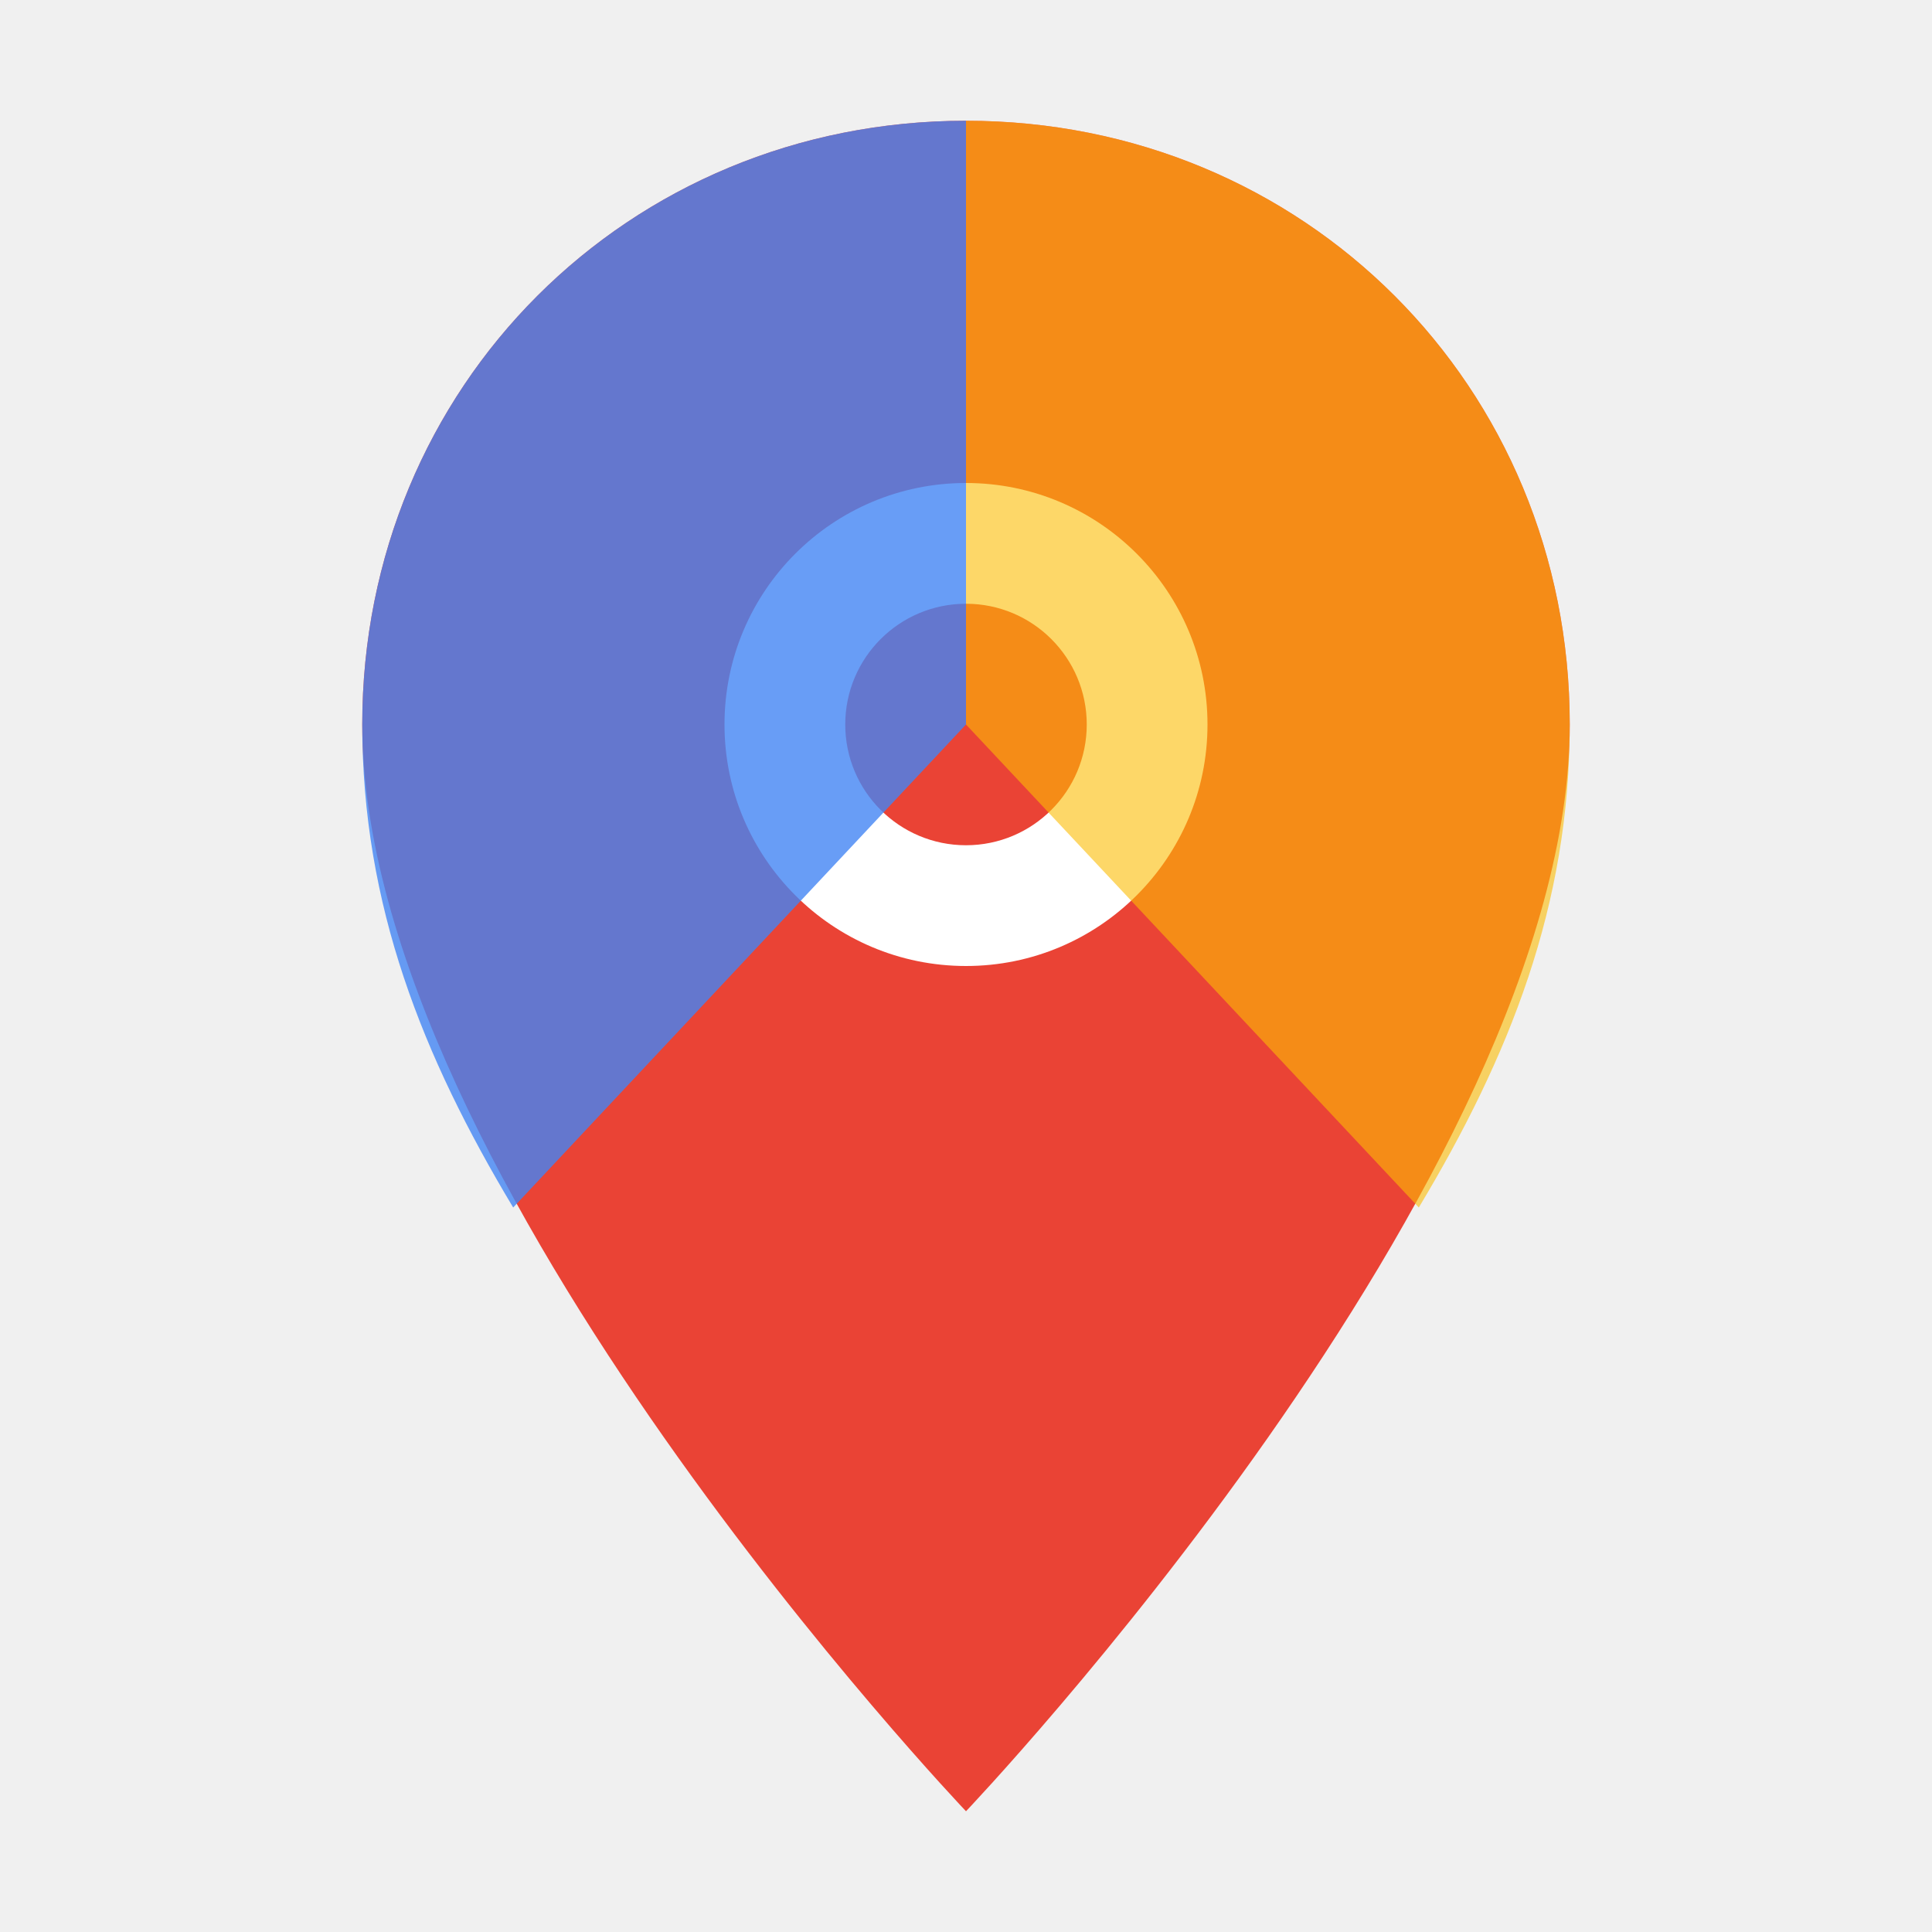
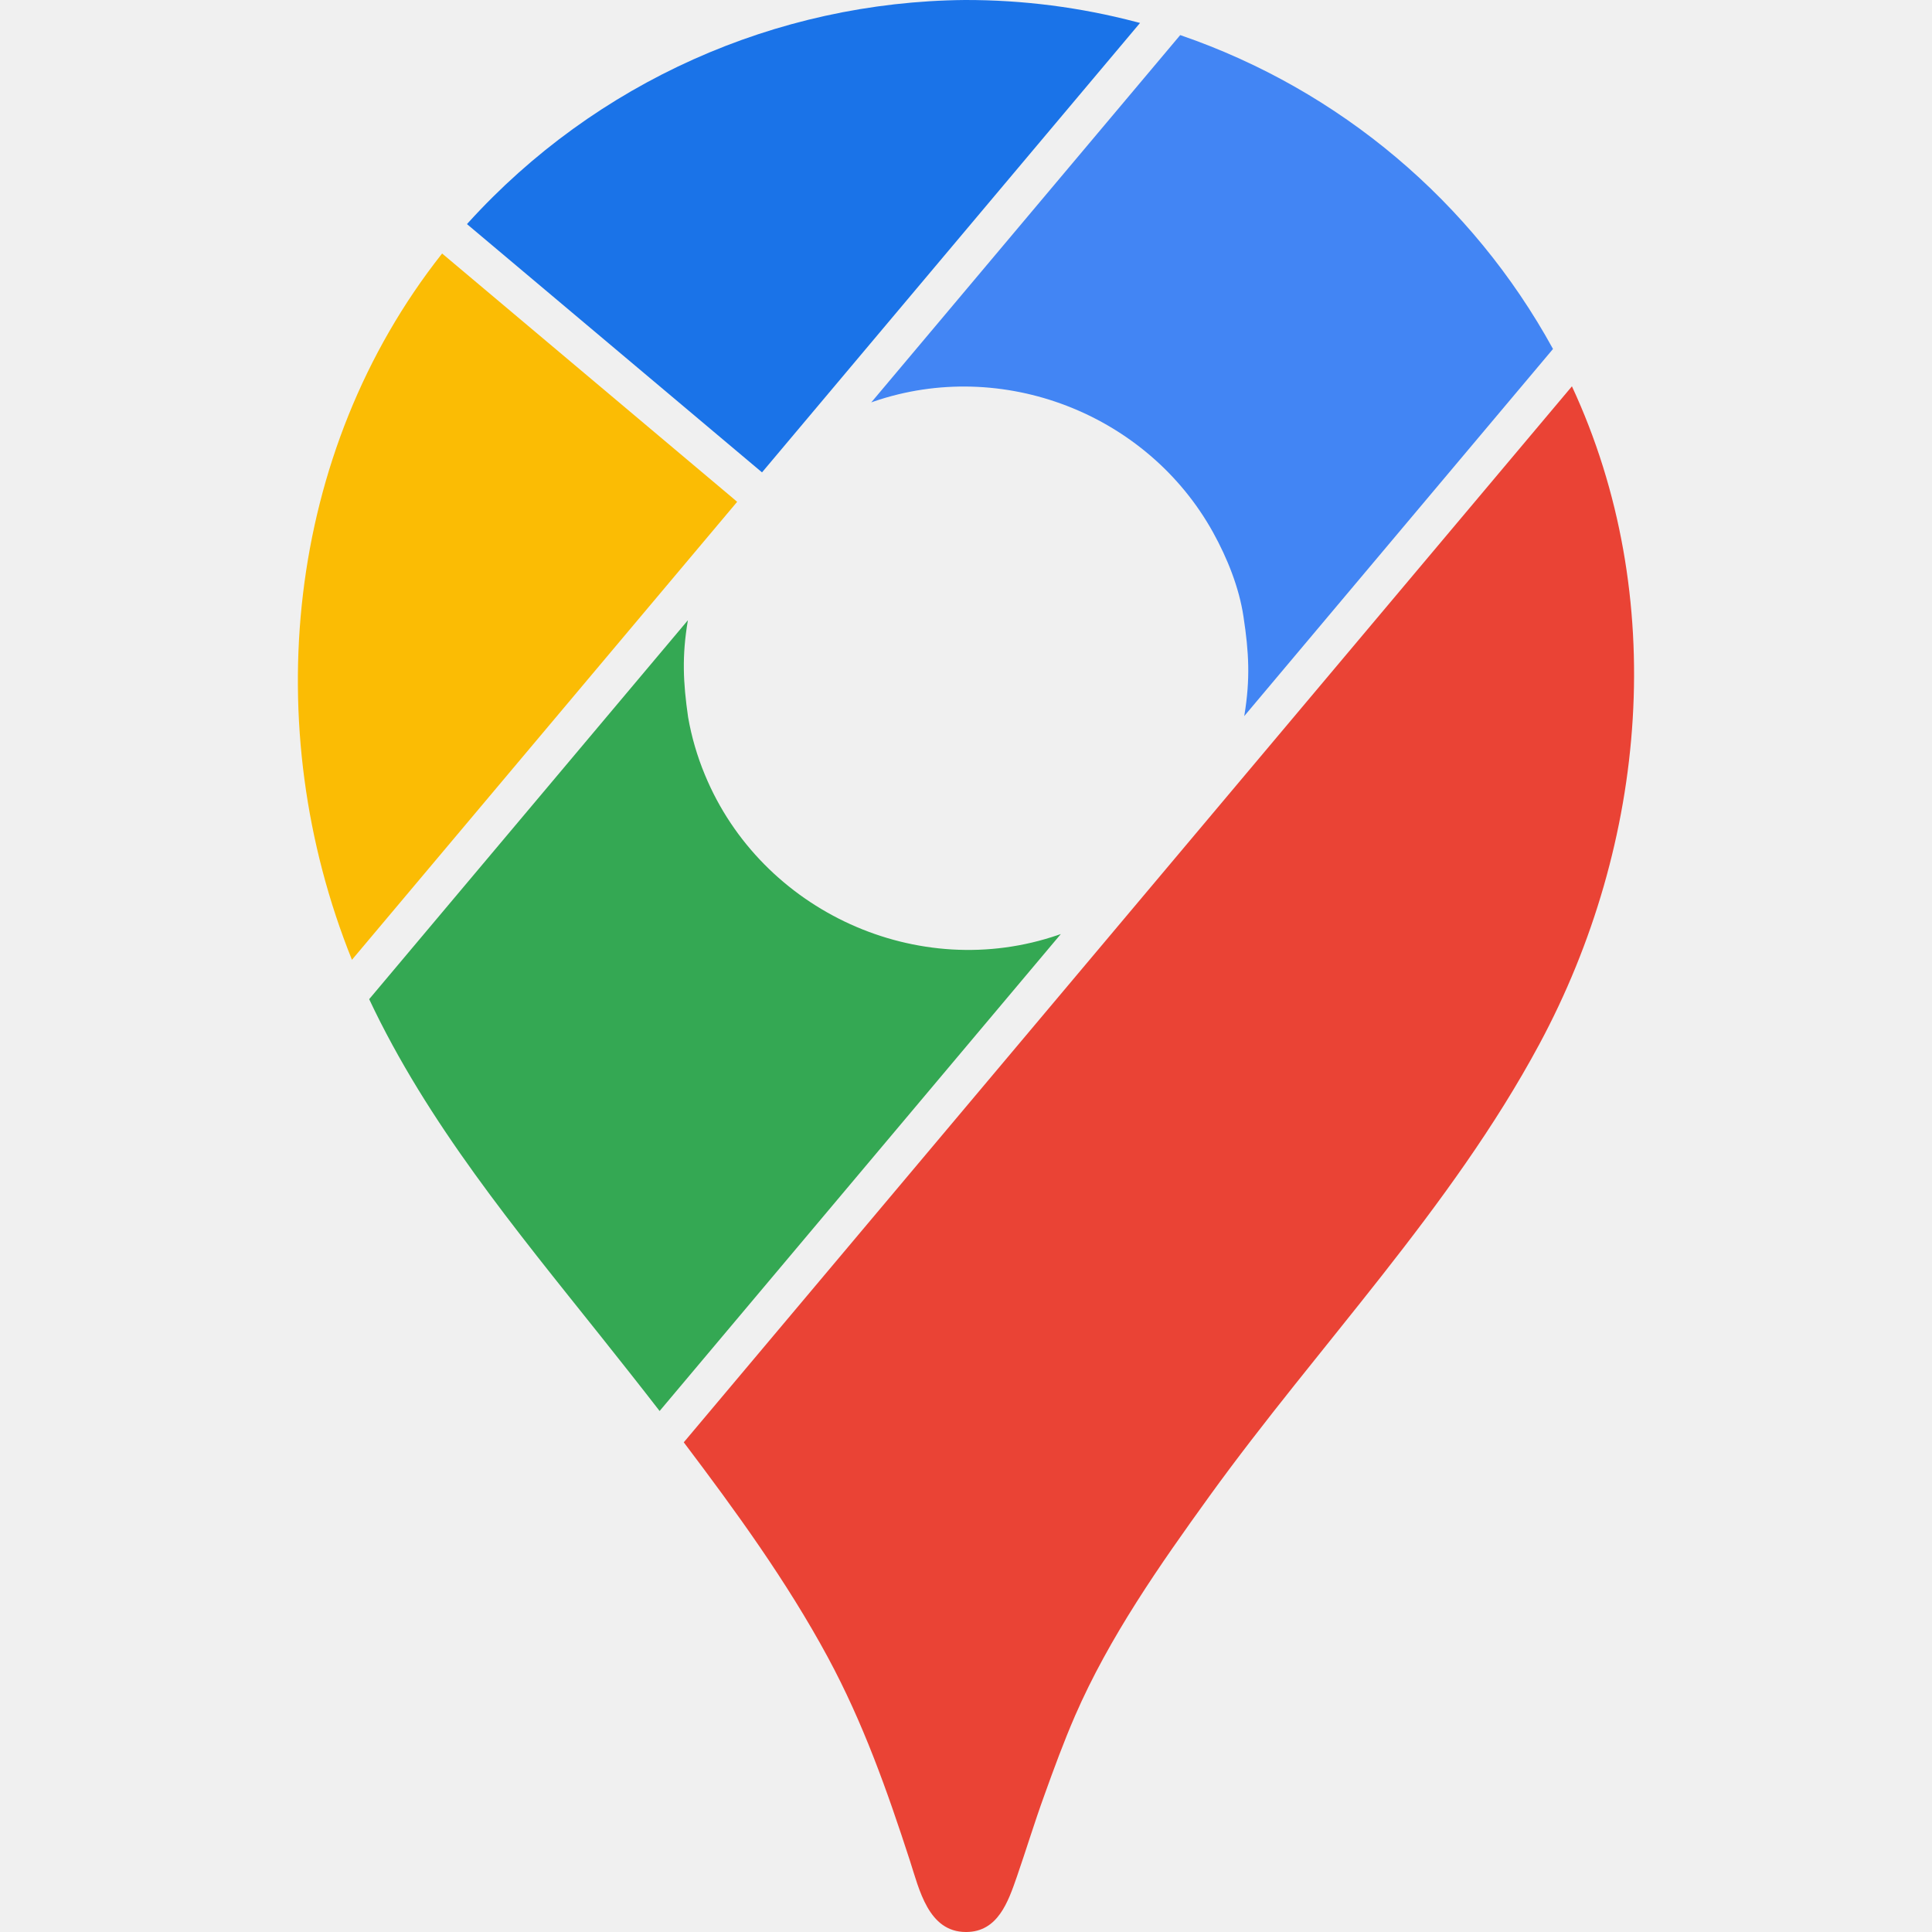
- <svg xmlns="http://www.w3.org/2000/svg" viewBox="0 0 128 128">
-   <path d="M64 8C41.6 8 24 25.6 24 48c0 30 40 72 40 72s40-42 40-72C104 25.6 86.4 8 64 8z" fill="#EA4335" />
-   <circle cx="64" cy="48" r="16" fill="#fff" />
-   <circle cx="64" cy="48" r="8" fill="#EA4335" />
-   <path d="M64 8C41.6 8 24 25.6 24 48c0 12 4 22 10 32L64 48V8z" fill="#4285F4" opacity="0.8" />
-   <path d="M64 8v40l30 32c6-10 10-20 10-32C104 25.6 86.4 8 64 8z" fill="#FBBC04" opacity="0.6" />
+ <svg xmlns="http://www.w3.org/2000/svg" role="img" viewBox="0 0 24 24">
+   <path fill="#4285F4" d="M14.661.436l-3.838 4.563a.295.295 0 0 1 .027-.01c1.6-.551 3.403.15 4.22 1.626.176.319.323.683.377 1.045.068.446.085.773.012 1.22l-.003.016 3.836-4.561A8.382 8.382 0 0 0 14.67.439l-.009-.003z" />
+   <path fill="#EA4335" d="M19.527 4.799c1.212 2.608.937 5.678-.405 8.173-1.101 2.047-2.744 3.74-4.098 5.614-.619.858-1.244 1.75-1.669 2.727-.141.325-.263.658-.383.992-.121.333-.224.673-.34 1.008-.109.314-.236.684-.627.687h-.007c-.466-.001-.579-.53-.695-.887-.284-.874-.581-1.713-1.019-2.525-.51-.944-1.145-1.817-1.79-2.671L19.527 4.799z" />
+   <path fill="#FBBC04" d="M5.492 3.149l-.003.004c-1.947 2.466-2.281 5.88-1.117 8.77l4.785-5.689-.058-.05-3.607-3.035z" />
+   <path fill="#34A853" d="M8.545 7.705l-3.959 4.707c.724 1.54 1.821 2.863 2.871 4.18.247.31.494.622.737.936l4.984-5.925-.029.01c-1.741.601-3.691-.291-4.392-1.987a3.377 3.377 0 0 1-.209-.716c-.063-.437-.077-.761-.004-1.198l.001-.007z" />
+   <path fill="#1A73E8" d="M9.466 5.868L14.162.285l-.047-.012A8.31 8.31 0 0 0 11.986 0a8.439 8.439 0 0 0-6.169 2.766l-.016.018 3.665 3.084z" />
</svg>
